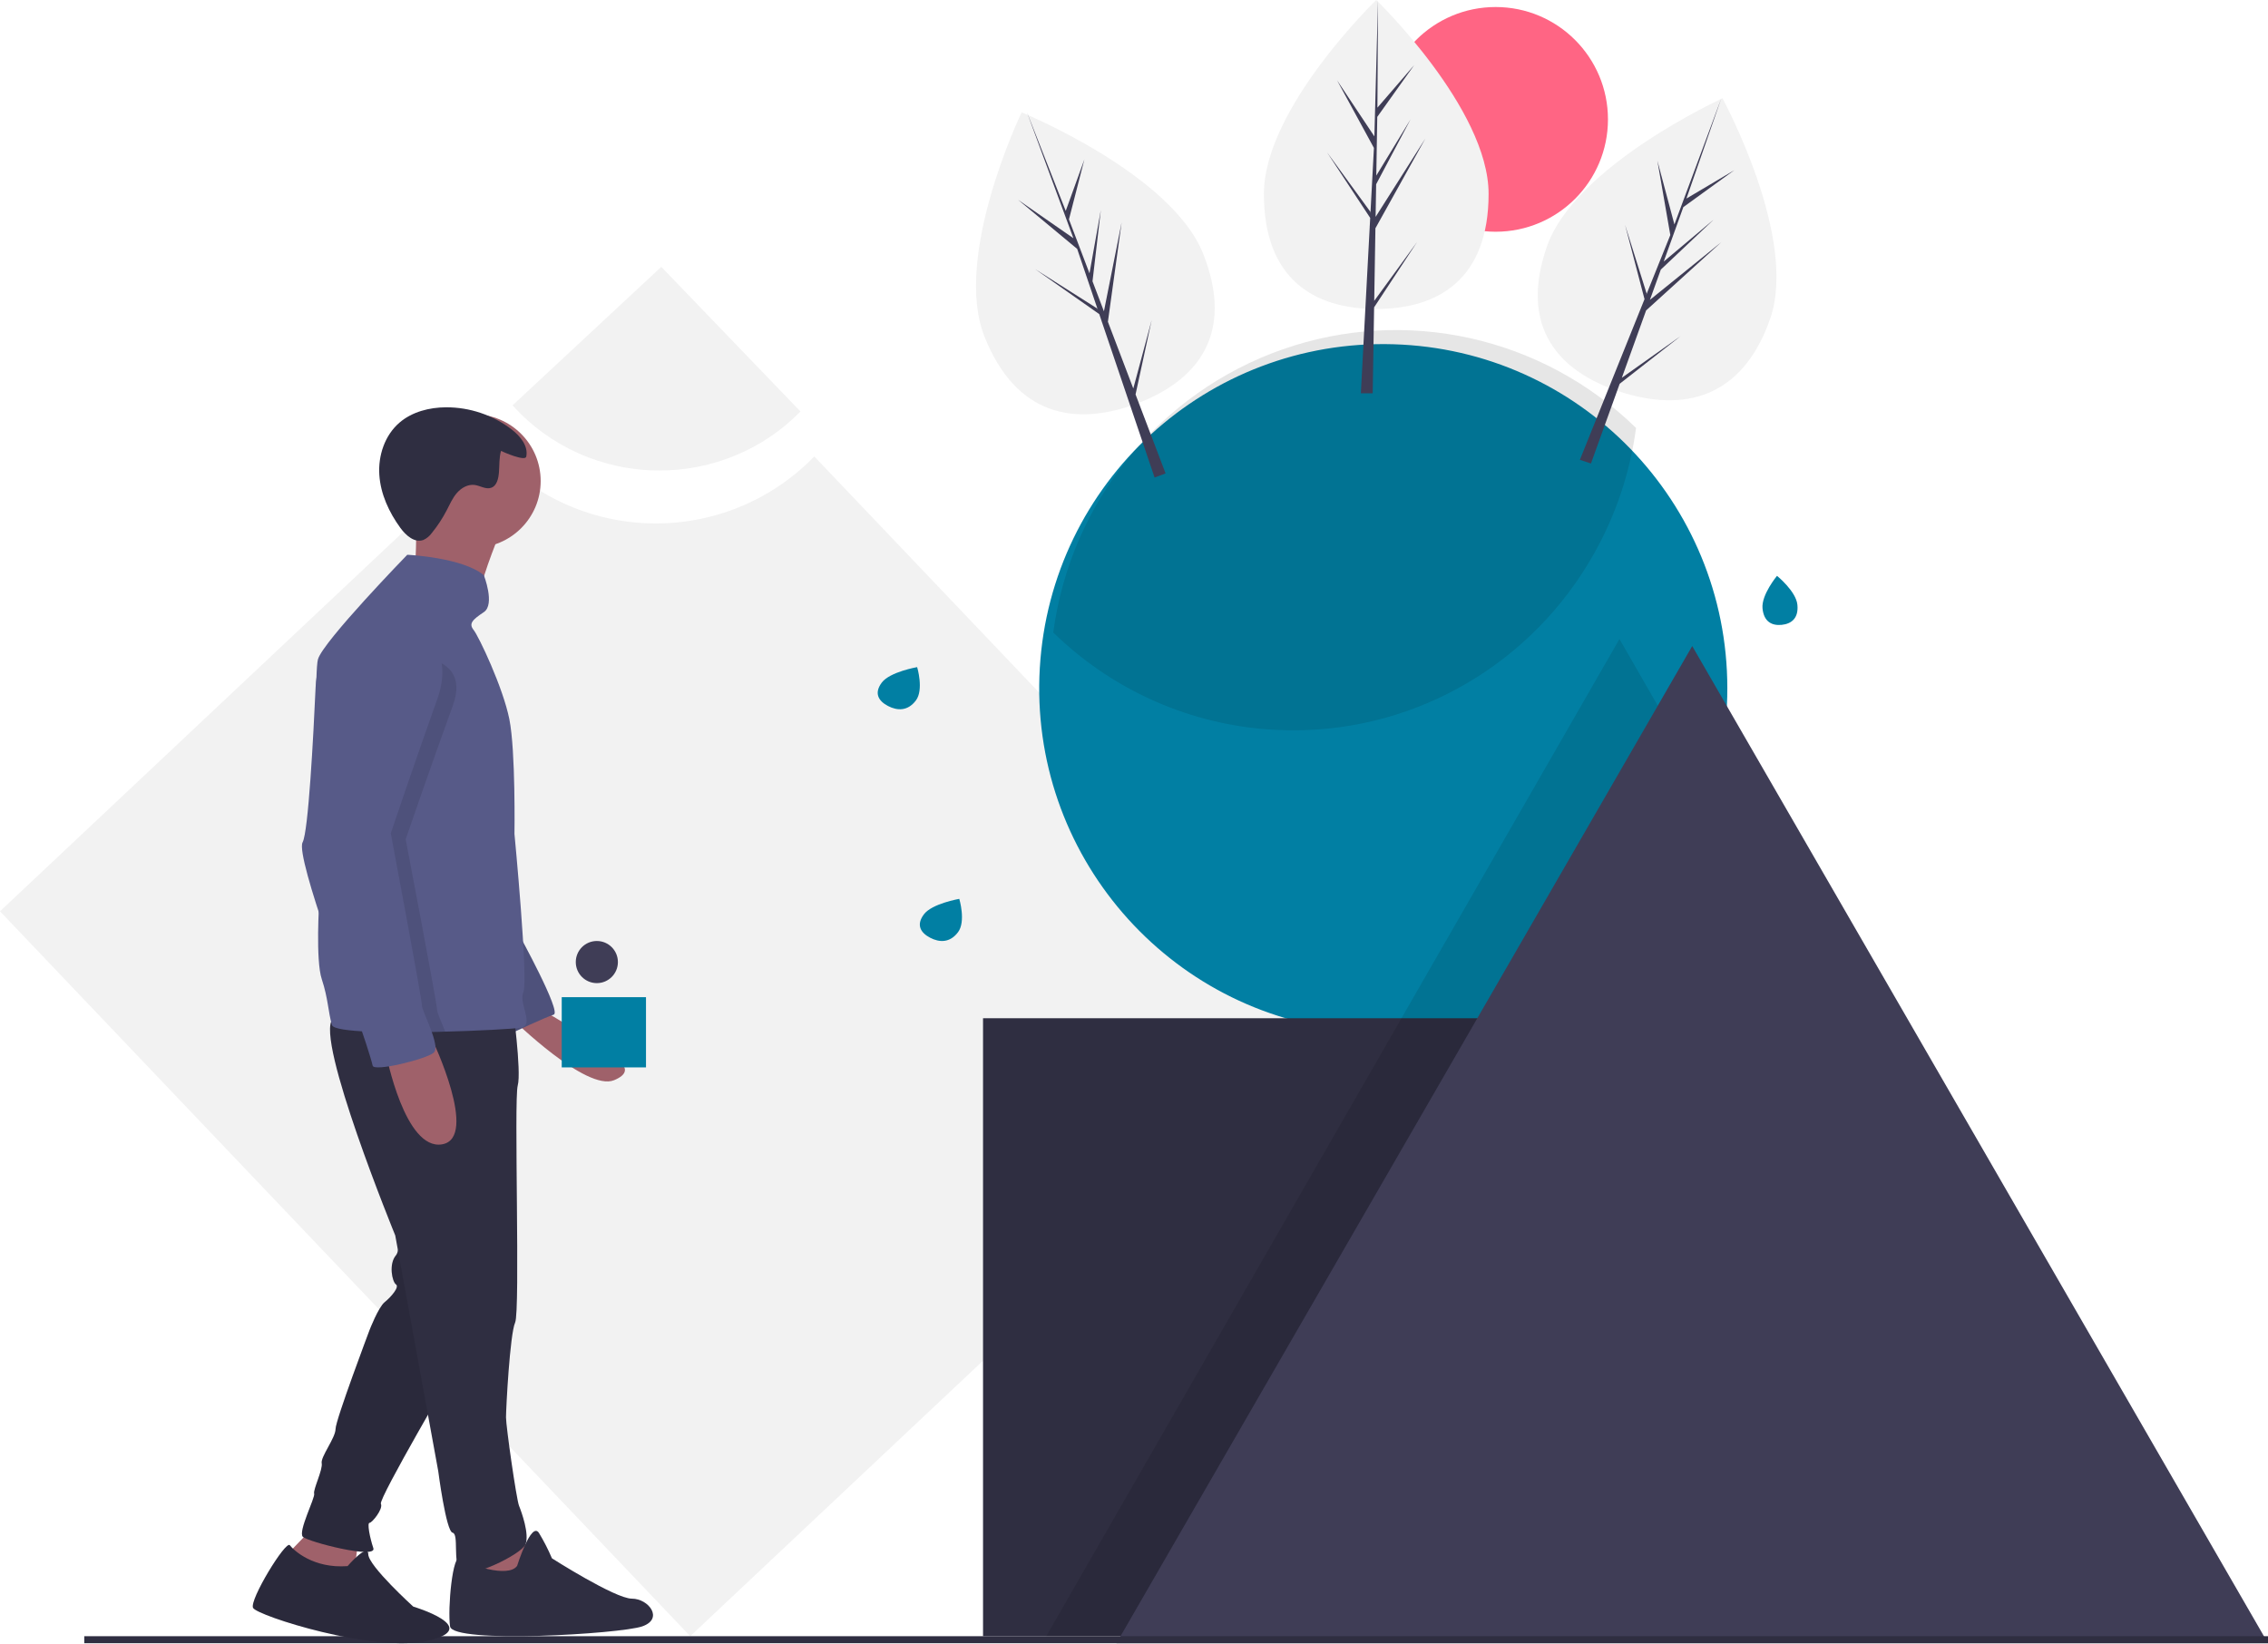
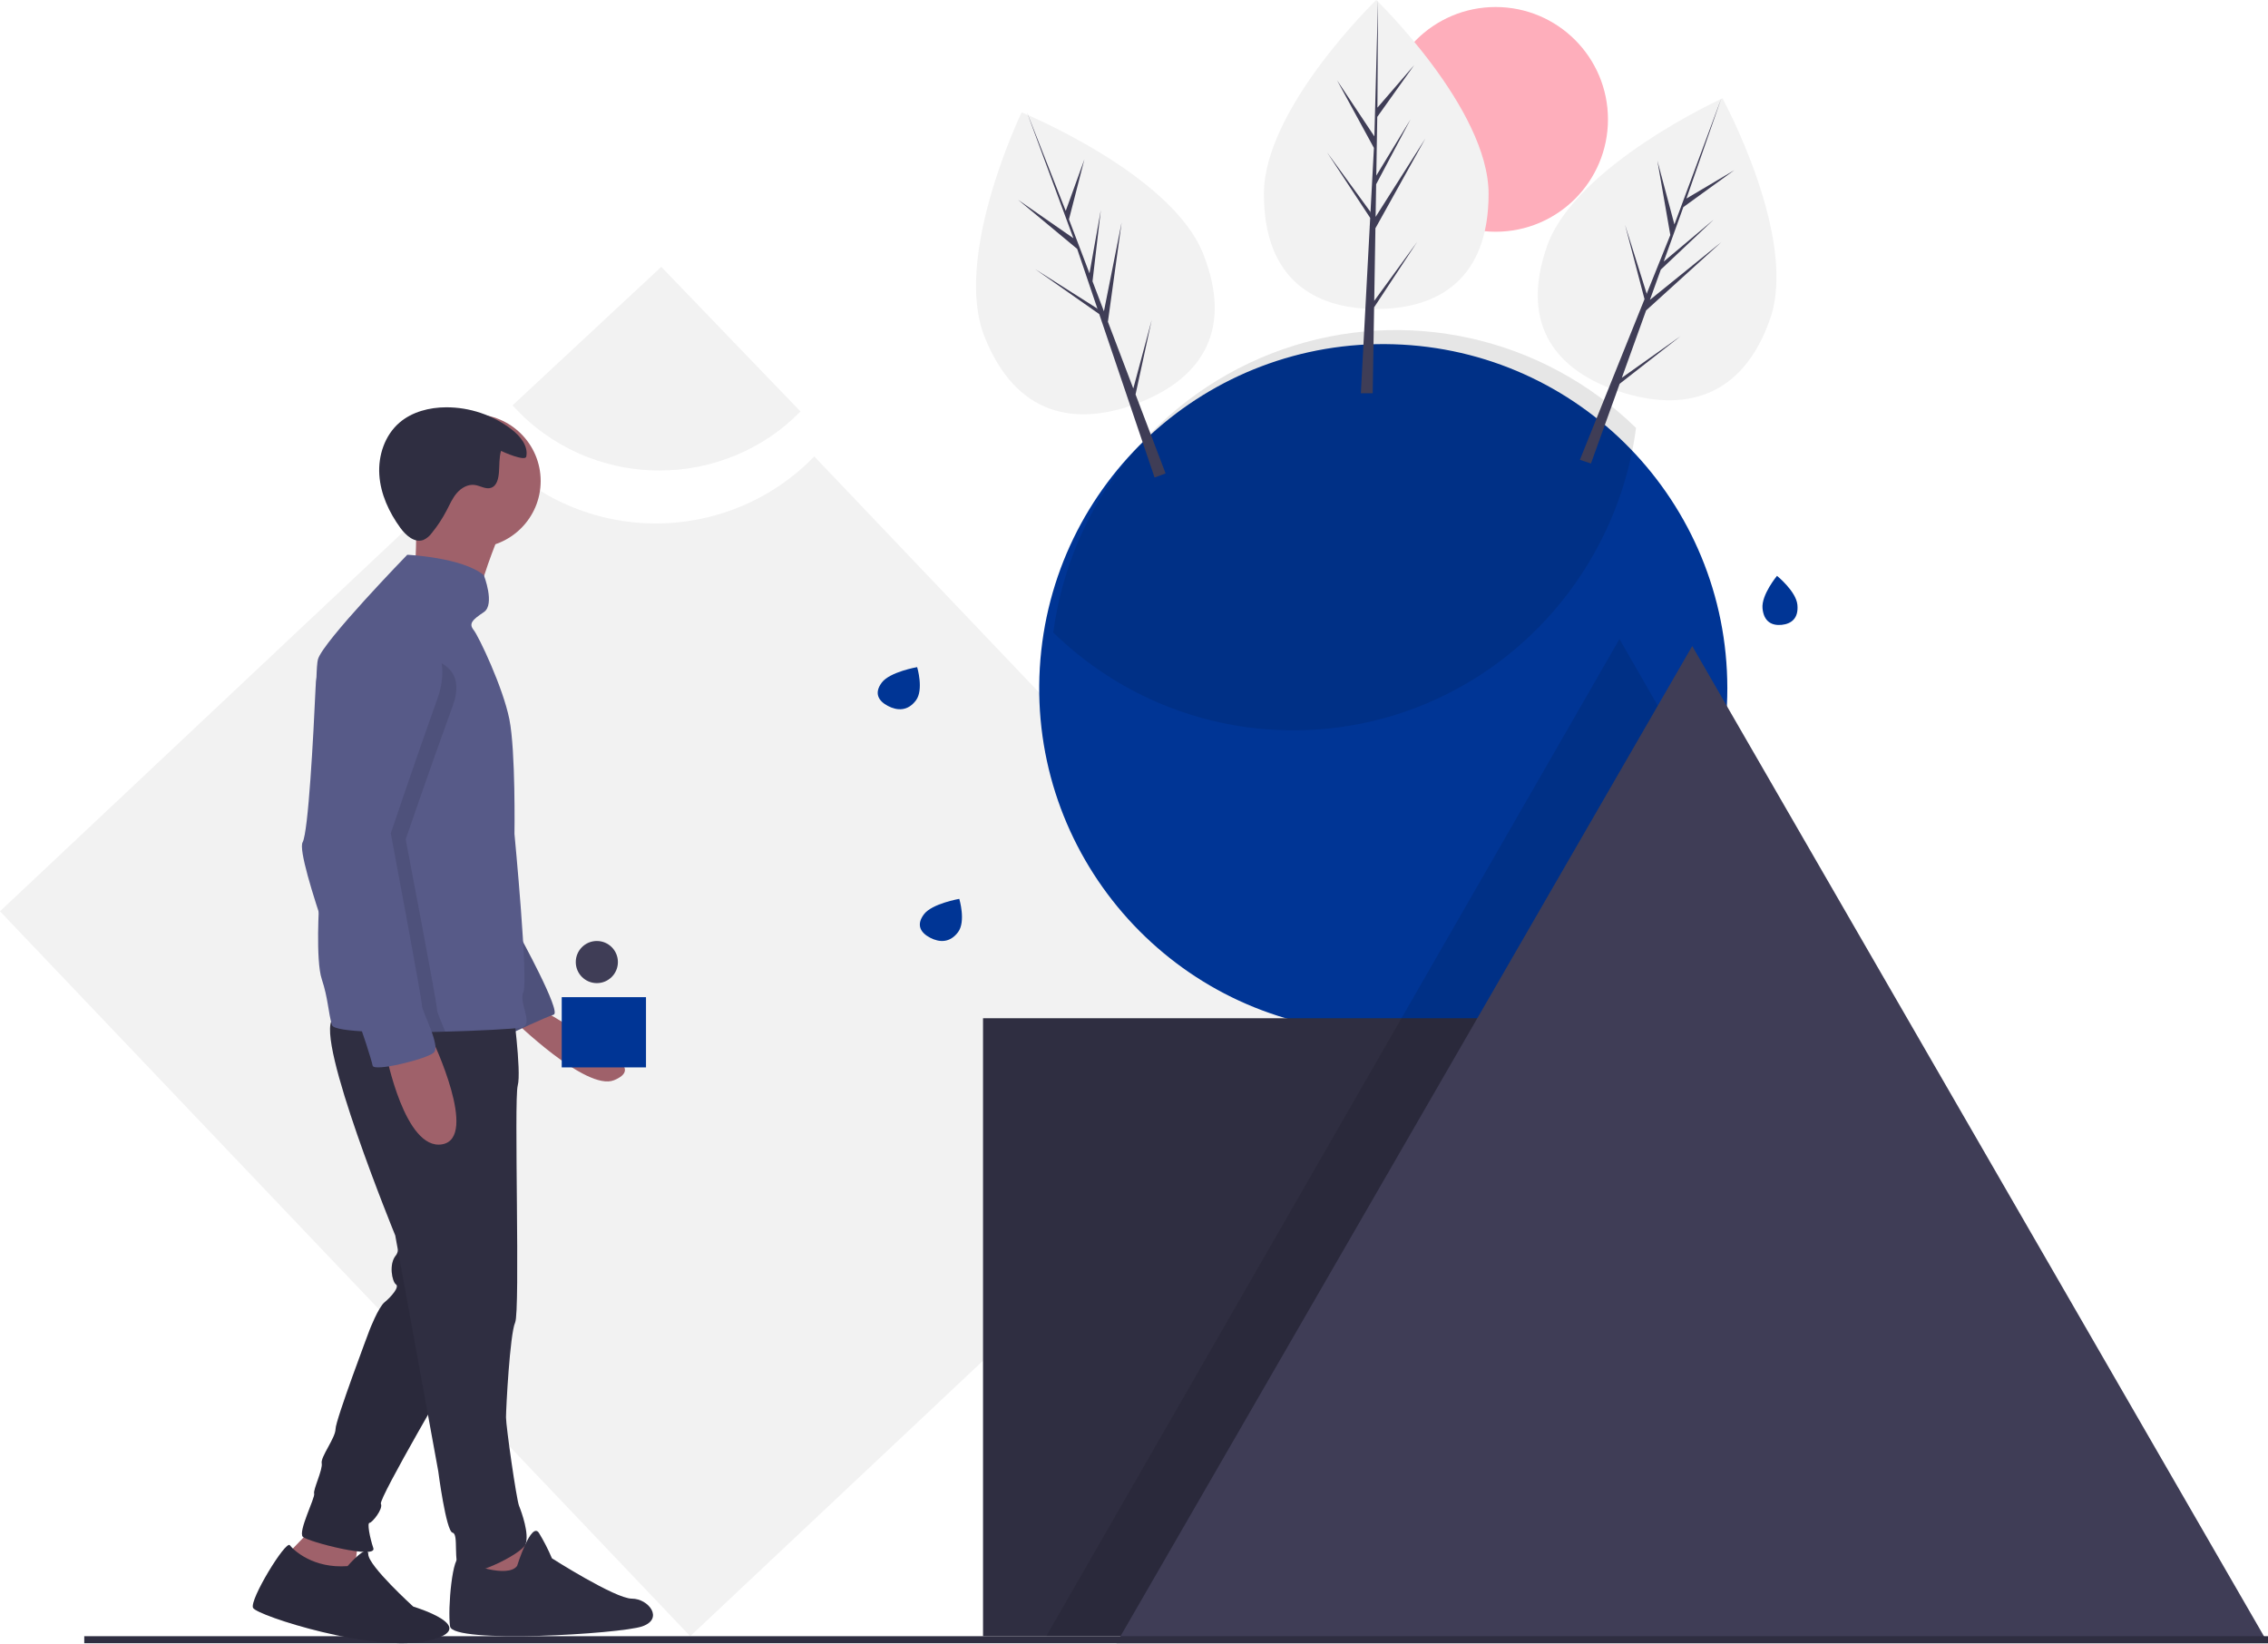
<svg xmlns="http://www.w3.org/2000/svg" width="323px" height="234px" viewBox="0 0 323 234" version="1.1">
-   <g id="empty-manage-resources--Guidelines" stroke="none" stroke-width="1" fill="none" fill-rule="evenodd">
-     <g id="empty-manage-resources--illustrations" transform="translate(-366, -35)" fill-rule="nonzero">
-       <g id="empty-manage-resources--empty-manage-resources" transform="translate(366, 35)">
-         <path d="M115.969,65 C109.898,71.266 101.467,74.723 92.717,74.533 C83.967,74.343 75.695,70.524 69.906,64 L0,129.772 L98.301,233 L192,144.842 L115.969,65 Z" id="empty-manage-resources--Path" fill="#F2F2F2" />
-         <path d="M93.912,67 C101.493,67.009 108.749,63.974 114,58.597 L94.178,38 L73,57.717 C78.289,63.626 85.908,67.008 93.912,67 Z" id="empty-manage-resources--Path" fill="#F2F2F2" />
-         <path d="M246,98 C246.013,111 240.855,123.471 231.664,132.663 C222.472,141.855 210.002,147.013 197.003,147 C196.724,147 196.445,146.997 196.165,146.991 C194.99,146.973 193.828,146.914 192.673,146.813 C166.278,144.473 146.526,121.57 148.086,95.116 C149.647,68.662 171.956,48.241 198.443,49.022 C224.931,49.802 245.999,71.5 246,98 L246,98 Z" id="empty-manage-resources--Path" fill="#017FA3" />
-         <path d="M227.062,78.755 C230.151,73.254 232.166,67.205 233,60.938 C219.64,47.927 200.175,43.605 182.646,49.757 C165.116,55.909 152.497,71.491 150,90.067 C158.09,97.968 168.623,102.82 179.833,103.81 C180.994,103.913 182.162,103.973 183.344,103.991 C183.625,103.997 183.905,104 184.186,104 C201.941,104.019 218.328,94.37 227.062,78.755 L227.062,78.755 Z" id="empty-manage-resources--Path" fill="#000000" opacity="0.1" />
-         <rect id="empty-manage-resources--Rectangle" fill="#2F2E41" x="140" y="145" width="80" height="88" />
-         <path d="M245,115.984 C238.821,130.549 226.048,141.245 210.67,144.731 L221.58,144.731 L221.58,233 L149,233 L189.732,162.149 L199.065,145.915 L199.745,144.731 L230.637,91 L245,115.984 Z" id="empty-manage-resources--Path" fill="#000000" opacity="0.1" />
-         <polygon id="empty-manage-resources--Path" fill="#3F3D56" points="241 92 282 163 323 234 241 234 159 234 200 163" />
-         <rect id="empty-manage-resources--Rectangle" fill="#2F2E41" x="12" y="233" width="311" height="1" />
-         <polygon id="empty-manage-resources--Path" fill="#9F616A" points="51 219.612 50.464 223.694 47.429 225 44.036 224.02 41.714 225 41 221.245 45.107 217" />
-         <path d="M49.501,223.02 C49.501,223.02 52.4,219.66 52.446,221.34 C52.492,223.02 58.848,228.781 58.848,228.781 C58.848,228.781 68.756,231.755 61.092,233.614 C53.427,235.472 36.603,230.082 36.042,228.967 C35.481,227.852 40.715,219.302 41.276,220.046 C41.837,220.789 44.641,223.391 49.501,223.02 Z" id="empty-manage-resources--Path" fill="#2F2E41" />
-         <path d="M56.395,169 C56.395,169 57.471,177.487 56.395,178.751 C55.319,180.015 55.857,182.543 56.395,182.905 C56.933,183.266 55.678,184.71 54.782,185.433 C53.885,186.155 52.63,189.405 52.63,189.405 C52.63,189.405 47.79,202.227 47.79,203.491 C47.79,204.755 45.639,207.463 45.818,208.366 C45.998,209.269 44.563,212.158 44.743,212.7 C44.922,213.242 42.412,218.117 43.129,218.84 C43.846,219.562 53.706,222.09 53.168,220.465 C52.63,218.84 52.272,216.853 52.63,216.853 C52.989,216.853 54.602,214.867 54.244,214.145 C53.885,213.422 65,194.462 65,194.462 L56.395,169 Z" id="empty-manage-resources--Path" fill="#2F2E41" />
-         <path d="M49.501,223.02 C49.501,223.02 52.4,219.66 52.446,221.34 C52.492,223.02 58.848,228.781 58.848,228.781 C58.848,228.781 68.756,231.755 61.092,233.614 C53.427,235.472 36.603,230.082 36.042,228.967 C35.481,227.852 40.715,219.302 41.276,220.046 C41.837,220.789 44.641,223.391 49.501,223.02 Z" id="empty-manage-resources--Path" fill="#000000" opacity="0.1" />
-         <path d="M56.395,169 C56.395,169 57.471,177.487 56.395,178.751 C55.319,180.015 55.857,182.543 56.395,182.905 C56.933,183.266 55.678,184.71 54.782,185.433 C53.885,186.155 52.63,189.405 52.63,189.405 C52.63,189.405 47.79,202.227 47.79,203.491 C47.79,204.755 45.639,207.463 45.818,208.366 C45.998,209.269 44.563,212.158 44.743,212.7 C44.922,213.242 42.412,218.117 43.129,218.84 C43.846,219.562 53.706,222.09 53.168,220.465 C52.63,218.84 52.272,216.853 52.63,216.853 C52.989,216.853 54.602,214.867 54.244,214.145 C53.885,213.422 65,194.462 65,194.462 L56.395,169 Z" id="empty-manage-resources--Path" fill="#000000" opacity="0.1" />
-         <polygon id="empty-manage-resources--Path" fill="#9F616A" points="74 218 76 223.015 75.091 230 69.273 229.642 66 226.776 66 220.687" />
-         <path d="M73.645,222.984 C73.645,222.984 75.665,216.519 76.767,218.315 C77.465,219.468 78.079,220.668 78.603,221.906 C78.603,221.906 87.602,227.653 89.989,227.653 C92.377,227.653 94.581,230.526 91.459,231.603 C88.337,232.68 64.463,234.117 64.096,231.603 C63.728,229.089 64.463,221.009 65.565,221.906 C66.667,222.804 72.36,224.78 73.645,222.984 Z" id="empty-manage-resources--Path" fill="#2F2E41" />
-         <path d="M77.524,144 C77.524,144 85.832,148.884 86.209,149.537 C86.586,150.189 91.407,152.194 87.449,153.825 C83.49,155.456 73,145.141 73,145.141 L77.524,144 Z" id="empty-manage-resources--Path" fill="#9F616A" />
-         <path d="M73.874,133 C73.874,133 80.006,144.128 78.856,144.487 C77.707,144.846 73.108,147 73.108,147 L71,135.692 L73.874,133 Z" id="empty-manage-resources--Path" fill="#575A88" />
-         <path d="M73.874,133 C73.874,133 80.006,144.128 78.856,144.487 C77.707,144.846 73.108,147 73.108,147 L71,135.692 L73.874,133 Z" id="empty-manage-resources--Path" fill="#000000" opacity="0.1" />
-         <path d="M72.991,143.088 C72.991,143.088 74.29,152.576 73.733,154.583 C73.177,156.59 74.105,186.695 73.362,188.337 C72.62,189.979 72.063,200.562 72.063,201.839 C72.063,203.116 73.548,213.516 73.919,214.428 C74.29,215.341 75.404,218.442 74.847,219.902 C74.29,221.362 66.682,225.011 65.568,223.733 C64.455,222.456 65.383,218.442 64.455,218.26 C63.527,218.077 62.413,209.502 62.413,209.502 L56.29,175.93 C56.29,175.93 44.784,147.832 47.382,145.095 C49.98,142.358 72.991,143.088 72.991,143.088 Z" id="empty-manage-resources--Path" fill="#2F2E41" />
-         <circle id="empty-manage-resources--Oval" fill="#9F616A" cx="67.5" cy="68.5" r="9.5" />
-         <path d="M71,76.378 C71,76.378 67.858,84.01 68.251,85.645 C68.643,87.28 59.02,82.738 59.02,82.738 C59.02,82.738 59.609,73.834 59.02,71.472 C58.431,69.11 71,76.378 71,76.378 Z" id="empty-manage-resources--Path" fill="#9F616A" />
-         <path d="M45.399,125.943 C45.439,127.466 45.464,128.374 45.464,128.374 C45.464,128.374 44.919,136.724 45.828,139.446 C46.736,142.169 46.736,144.166 47.281,145.981 C47.441,146.509 49.616,146.793 52.671,146.918 C55.473,147.032 59.015,147.016 62.415,146.938 C68.045,146.807 73.293,146.506 74.176,146.344 C76.175,145.981 73.813,142.895 74.54,141.262 C75.267,139.628 73.268,118.753 73.268,118.753 C73.268,118.753 73.449,106.954 72.541,102.416 C71.632,97.878 68.179,90.617 67.453,89.71 C66.726,88.802 67.271,88.258 68.906,87.168 C70.542,86.079 68.906,81.904 68.906,81.904 C65.817,79.363 58.003,79 58.003,79 C58.003,79 46.009,91.343 45.282,93.885 C44.843,95.42 45.001,107.688 45.193,117.159 C45.268,120.723 45.346,123.892 45.399,125.943 Z" id="empty-manage-resources--Path" fill="#575A88" />
-         <path d="M61.545,148 C61.545,148 68.266,162.056 62.96,162.957 C57.653,163.858 55,150.163 55,150.163 L61.545,148 Z" id="empty-manage-resources--Path" fill="#9F616A" />
-         <path d="M74.948,65.026 C75.262,63.516 74.097,62.104 72.87,61.155 C70.198,59.103 66.911,57.992 63.529,58 C61.151,58.013 58.696,58.636 56.898,60.179 C54.801,61.979 53.844,64.865 54.021,67.608 C54.197,70.35 55.401,72.952 57.025,75.18 C57.805,76.25 59.057,77.357 60.302,76.89 C60.79,76.664 61.208,76.314 61.515,75.876 C62.314,74.894 63.01,73.834 63.593,72.713 C64.039,71.854 64.425,70.95 65.057,70.215 C65.688,69.48 66.638,68.928 67.603,69.06 C68.401,69.169 69.183,69.725 69.943,69.463 C70.789,69.173 70.994,68.101 71.061,67.217 C71.135,66.247 71.082,65.124 71.354,64.208 C71.651,64.365 74.802,65.749 74.948,65.026 Z" id="empty-manage-resources--Path" fill="#2F2E41" />
-         <path d="M45.964,125.974 C48.052,133.295 52.841,145.633 53.116,146.164 C53.185,146.3 53.293,146.566 53.425,146.918 C56.3,147.032 59.933,147.016 63.422,146.938 C62.881,145.564 62.251,144.237 62.251,143.808 C62.251,142.901 57.776,119.519 57.776,119.519 C57.776,119.519 61.319,109.188 64.488,100.488 C67.658,91.787 55.073,93.509 55.073,93.509 C48.361,91.878 47.15,94.687 47.15,94.687 C47.15,94.687 46.559,109.967 45.753,117.203 C45.546,119.057 45.326,120.382 45.099,120.788 C44.8,121.319 45.203,123.317 45.964,125.974 Z" id="empty-manage-resources--Path" fill="#000000" opacity="0.1" />
-         <path d="M56.948,87.222 C56.948,87.222 65.443,90.695 62.304,99.47 C59.164,108.244 55.655,118.664 55.655,118.664 C55.655,118.664 60.088,142.245 60.088,143.159 C60.088,144.073 62.858,149.009 61.75,149.923 C60.642,150.837 53.255,152.665 53.07,151.751 C52.885,150.837 51.408,146.267 51.039,145.536 C50.669,144.804 41.99,121.954 43.098,119.943 C43.913,118.464 44.628,104.907 44.949,97.849 C45.1,93.752 47.424,90.039 51.061,88.079 C52.783,87.176 54.787,86.687 56.948,87.222 Z" id="empty-manage-resources--Path" fill="#575A88" />
-         <rect id="empty-manage-resources--Rectangle" fill="#017FA3" x="80" y="142" width="12" height="10" />
-         <circle id="empty-manage-resources--Oval" fill="#3F3D56" cx="85" cy="137" r="3" />
-         <circle id="empty-manage-resources--Oval" fill="#FF6584" cx="213" cy="17" r="16" />
-         <path d="M212,27.607 C212,39.758 204.837,44 196,44 C187.163,44 180,39.758 180,27.607 C180,15.457 196,0 196,0 C196,0 212,15.457 212,27.607 Z" id="empty-manage-resources--Path" fill="#F2F2F2" />
-         <polygon id="empty-manage-resources--Path" fill="#3F3D56" points="195.712 42.844 195.882 32.506 203 19.716 195.909 30.884 195.986 26.236 200.892 16.982 196.007 25.006 196.007 25.006 196.145 16.645 201.398 9.278 196.167 15.33 196.253 0 195.71 20.294 195.755 19.457 190.414 11.428 195.669 21.064 195.171 30.402 195.157 30.154 189 21.704 195.138 31.029 195.076 32.197 195.065 32.215 195.07 32.31 193.807 56 195.494 56 195.696 43.764 201.819 34.461" />
-         <path d="M252.109,45.361 C248.102,56.905 239.583,58.64 230.8,55.808 C222.017,52.975 216.296,46.648 220.303,35.103 C224.31,23.558 245.311,14 245.311,14 C245.311,14 256.116,33.816 252.109,45.361 Z" id="empty-manage-resources--Path" fill="#F2F2F2" />
-         <polygon id="empty-manage-resources--Path" fill="#3F3D56" points="230.977 53.796 234.433 44.206 245.172 34.458 234.975 42.701 236.529 38.389 244.07 31.262 236.94 37.248 236.94 37.248 239.735 29.492 247 24.231 240.175 28.272 245.143 14 238.165 32.763 238.473 31.995 236.034 22.87 237.88 33.468 234.438 42.025 234.503 41.789 231.434 32.021 234.206 42.6 233.776 43.67 233.76 43.683 233.734 43.774 225 65.483 226.579 66 230.669 54.649 239.366 47.849" />
-         <path d="M171.362,36.164 C175.887,47.618 170.488,54.242 161.88,57.479 C153.272,60.717 144.714,59.342 140.19,47.888 C135.666,36.433 145.497,16 145.497,16 C145.497,16 166.838,24.71 171.362,36.164 Z" id="empty-manage-resources--Path" fill="#F2F2F2" />
-         <polygon id="empty-manage-resources--Path" fill="#3F3D56" points="161.399 55.324 157.784 45.821 159.737 31.677 157.217 44.331 155.591 40.058 156.777 29.909 155.161 38.927 155.161 38.927 152.237 31.242 154.435 22.696 151.777 30.034 146.26 16 153.165 34.726 152.901 33.946 145 28.458 153.408 35.444 156.354 44.145 156.25 43.924 147.436 38.334 156.552 44.73 156.92 45.818 156.916 45.838 156.956 45.924 164.43 68 166 67.417 161.721 56.169 164.022 45.555" />
-         <path d="M136.44,132.744 C135.293,134.272 133.805,134.236 132.463,133.534 C131.121,132.831 130.434,131.728 131.581,130.2 C132.728,128.672 136.617,128 136.617,128 C136.617,128 137.587,131.216 136.44,132.744 Z" id="empty-manage-resources--Path" fill="#017FA3" />
-         <path d="M255.979,86.127 C256.164,88.054 255.116,88.84 253.744,88.98 C252.372,89.119 251.196,88.56 251.011,86.632 C250.826,84.705 253.075,82 253.075,82 C253.075,82 255.794,84.199 255.979,86.127 Z" id="empty-manage-resources--Path" fill="#017FA3" />
-         <path d="M130.44,99.744 C129.293,101.272 127.805,101.236 126.463,100.534 C125.121,99.831 124.434,98.728 125.581,97.2 C126.728,95.672 130.617,95 130.617,95 C130.617,95 131.587,98.216 130.44,99.744 Z" id="empty-manage-resources--Path" fill="#017FA3" />
+   <g id="Guidelines" stroke="none" stroke-width="1" fill="none" fill-rule="evenodd">
+     <g id="illustrations" transform="translate(-366, -35)" fill-rule="nonzero">
+       <g id="empty-manage-resources" transform="translate(366, 35)">
+         <path d="M115.969,65 C109.898,71.266 101.467,74.723 92.717,74.533 C83.967,74.343 75.695,70.524 69.906,64 L0,129.772 L98.301,233 L192,144.842 L115.969,65 Z" id="Path" fill="#F2F2F2" />
+         <path d="M93.912,67 C101.493,67.009 108.749,63.974 114,58.597 L94.178,38 L73,57.717 C78.289,63.626 85.908,67.008 93.912,67 Z" id="Path" fill="#F2F2F2" />
+         <path d="M246,98 C246.013,111 240.855,123.471 231.664,132.663 C222.472,141.855 210.002,147.013 197.003,147 C196.724,147 196.445,146.997 196.165,146.991 C194.99,146.973 193.828,146.914 192.673,146.813 C166.278,144.473 146.526,121.57 148.086,95.116 C149.647,68.662 171.956,48.241 198.443,49.022 C224.931,49.802 245.999,71.5 246,98 L246,98 Z" id="Path" fill="#003595" />
+         <path d="M227.062,78.755 C230.151,73.254 232.166,67.205 233,60.938 C219.64,47.927 200.175,43.605 182.646,49.757 C165.116,55.909 152.497,71.491 150,90.067 C158.09,97.968 168.623,102.82 179.833,103.81 C180.994,103.913 182.162,103.973 183.344,103.991 C183.625,103.997 183.905,104 184.186,104 C201.941,104.019 218.328,94.37 227.062,78.755 L227.062,78.755 Z" id="Path" fill="#000000" opacity="0.1" />
+         <rect id="Rectangle" fill="#2F2E41" x="140" y="145" width="80" height="88" />
+         <path d="M245,115.984 C238.821,130.549 226.048,141.245 210.67,144.731 L221.58,144.731 L221.58,233 L149,233 L189.732,162.149 L199.065,145.915 L199.745,144.731 L230.637,91 L245,115.984 Z" id="Path" fill="#000000" opacity="0.1" />
+         <polygon id="Path" fill="#3F3D56" points="241 92 282 163 323 234 241 234 159 234 200 163" />
+         <rect id="Rectangle" fill="#2F2E41" x="12" y="233" width="311" height="1" />
+         <polygon id="Path" fill="#9F616A" points="51 219.612 50.464 223.694 47.429 225 44.036 224.02 41.714 225 41 221.245 45.107 217" />
+         <path d="M49.501,223.02 C49.501,223.02 52.4,219.66 52.446,221.34 C52.492,223.02 58.848,228.781 58.848,228.781 C58.848,228.781 68.756,231.755 61.092,233.614 C53.427,235.472 36.603,230.082 36.042,228.967 C35.481,227.852 40.715,219.302 41.276,220.046 C41.837,220.789 44.641,223.391 49.501,223.02 Z" id="Path" fill="#2F2E41" />
+         <path d="M56.395,169 C56.395,169 57.471,177.487 56.395,178.751 C55.319,180.015 55.857,182.543 56.395,182.905 C56.933,183.266 55.678,184.71 54.782,185.433 C53.885,186.155 52.63,189.405 52.63,189.405 C52.63,189.405 47.79,202.227 47.79,203.491 C47.79,204.755 45.639,207.463 45.818,208.366 C45.998,209.269 44.563,212.158 44.743,212.7 C44.922,213.242 42.412,218.117 43.129,218.84 C43.846,219.562 53.706,222.09 53.168,220.465 C52.63,218.84 52.272,216.853 52.63,216.853 C52.989,216.853 54.602,214.867 54.244,214.145 C53.885,213.422 65,194.462 65,194.462 L56.395,169 Z" id="Path" fill="#2F2E41" />
+         <path d="M49.501,223.02 C49.501,223.02 52.4,219.66 52.446,221.34 C52.492,223.02 58.848,228.781 58.848,228.781 C58.848,228.781 68.756,231.755 61.092,233.614 C53.427,235.472 36.603,230.082 36.042,228.967 C35.481,227.852 40.715,219.302 41.276,220.046 C41.837,220.789 44.641,223.391 49.501,223.02 Z" id="Path" fill="#000000" opacity="0.1" />
+         <path d="M56.395,169 C56.395,169 57.471,177.487 56.395,178.751 C55.319,180.015 55.857,182.543 56.395,182.905 C56.933,183.266 55.678,184.71 54.782,185.433 C53.885,186.155 52.63,189.405 52.63,189.405 C52.63,189.405 47.79,202.227 47.79,203.491 C47.79,204.755 45.639,207.463 45.818,208.366 C45.998,209.269 44.563,212.158 44.743,212.7 C44.922,213.242 42.412,218.117 43.129,218.84 C43.846,219.562 53.706,222.09 53.168,220.465 C52.63,218.84 52.272,216.853 52.63,216.853 C52.989,216.853 54.602,214.867 54.244,214.145 C53.885,213.422 65,194.462 65,194.462 L56.395,169 Z" id="Path" fill="#000000" opacity="0.1" />
+         <polygon id="Path" fill="#9F616A" points="74 218 76 223.015 75.091 230 69.273 229.642 66 226.776 66 220.687" />
+         <path d="M73.645,222.984 C73.645,222.984 75.665,216.519 76.767,218.315 C77.465,219.468 78.079,220.668 78.603,221.906 C78.603,221.906 87.602,227.653 89.989,227.653 C92.377,227.653 94.581,230.526 91.459,231.603 C88.337,232.68 64.463,234.117 64.096,231.603 C63.728,229.089 64.463,221.009 65.565,221.906 C66.667,222.804 72.36,224.78 73.645,222.984 Z" id="Path" fill="#2F2E41" />
+         <path d="M77.524,144 C77.524,144 85.832,148.884 86.209,149.537 C86.586,150.189 91.407,152.194 87.449,153.825 C83.49,155.456 73,145.141 73,145.141 L77.524,144 Z" id="Path" fill="#9F616A" />
+         <path d="M73.874,133 C73.874,133 80.006,144.128 78.856,144.487 C77.707,144.846 73.108,147 73.108,147 L71,135.692 L73.874,133 Z" id="Path" fill="#575A88" />
+         <path d="M73.874,133 C73.874,133 80.006,144.128 78.856,144.487 C77.707,144.846 73.108,147 73.108,147 L71,135.692 L73.874,133 Z" id="Path" fill="#000000" opacity="0.1" />
+         <path d="M72.991,143.088 C72.991,143.088 74.29,152.576 73.733,154.583 C73.177,156.59 74.105,186.695 73.362,188.337 C72.62,189.979 72.063,200.562 72.063,201.839 C72.063,203.116 73.548,213.516 73.919,214.428 C74.29,215.341 75.404,218.442 74.847,219.902 C74.29,221.362 66.682,225.011 65.568,223.733 C64.455,222.456 65.383,218.442 64.455,218.26 C63.527,218.077 62.413,209.502 62.413,209.502 L56.29,175.93 C56.29,175.93 44.784,147.832 47.382,145.095 C49.98,142.358 72.991,143.088 72.991,143.088 Z" id="Path" fill="#2F2E41" />
+         <circle id="Oval" fill="#9F616A" cx="67.5" cy="68.5" r="9.5" />
+         <path d="M71,76.378 C71,76.378 67.858,84.01 68.251,85.645 C68.643,87.28 59.02,82.738 59.02,82.738 C59.02,82.738 59.609,73.834 59.02,71.472 C58.431,69.11 71,76.378 71,76.378 Z" id="Path" fill="#9F616A" />
+         <path d="M45.399,125.943 C45.439,127.466 45.464,128.374 45.464,128.374 C45.464,128.374 44.919,136.724 45.828,139.446 C46.736,142.169 46.736,144.166 47.281,145.981 C47.441,146.509 49.616,146.793 52.671,146.918 C55.473,147.032 59.015,147.016 62.415,146.938 C68.045,146.807 73.293,146.506 74.176,146.344 C76.175,145.981 73.813,142.895 74.54,141.262 C75.267,139.628 73.268,118.753 73.268,118.753 C73.268,118.753 73.449,106.954 72.541,102.416 C71.632,97.878 68.179,90.617 67.453,89.71 C66.726,88.802 67.271,88.258 68.906,87.168 C70.542,86.079 68.906,81.904 68.906,81.904 C65.817,79.363 58.003,79 58.003,79 C58.003,79 46.009,91.343 45.282,93.885 C44.843,95.42 45.001,107.688 45.193,117.159 C45.268,120.723 45.346,123.892 45.399,125.943 Z" id="Path" fill="#575A88" />
+         <path d="M61.545,148 C61.545,148 68.266,162.056 62.96,162.957 C57.653,163.858 55,150.163 55,150.163 L61.545,148 Z" id="Path" fill="#9F616A" />
+         <path d="M74.948,65.026 C75.262,63.516 74.097,62.104 72.87,61.155 C70.198,59.103 66.911,57.992 63.529,58 C61.151,58.013 58.696,58.636 56.898,60.179 C54.801,61.979 53.844,64.865 54.021,67.608 C54.197,70.35 55.401,72.952 57.025,75.18 C57.805,76.25 59.057,77.357 60.302,76.89 C60.79,76.664 61.208,76.314 61.515,75.876 C62.314,74.894 63.01,73.834 63.593,72.713 C64.039,71.854 64.425,70.95 65.057,70.215 C65.688,69.48 66.638,68.928 67.603,69.06 C68.401,69.169 69.183,69.725 69.943,69.463 C70.789,69.173 70.994,68.101 71.061,67.217 C71.135,66.247 71.082,65.124 71.354,64.208 C71.651,64.365 74.802,65.749 74.948,65.026 Z" id="Path" fill="#2F2E41" />
+         <path d="M45.964,125.974 C48.052,133.295 52.841,145.633 53.116,146.164 C53.185,146.3 53.293,146.566 53.425,146.918 C56.3,147.032 59.933,147.016 63.422,146.938 C62.881,145.564 62.251,144.237 62.251,143.808 C62.251,142.901 57.776,119.519 57.776,119.519 C57.776,119.519 61.319,109.188 64.488,100.488 C67.658,91.787 55.073,93.509 55.073,93.509 C48.361,91.878 47.15,94.687 47.15,94.687 C47.15,94.687 46.559,109.967 45.753,117.203 C45.546,119.057 45.326,120.382 45.099,120.788 C44.8,121.319 45.203,123.317 45.964,125.974 Z" id="Path" fill="#000000" opacity="0.1" />
+         <path d="M56.948,87.222 C56.948,87.222 65.443,90.695 62.304,99.47 C59.164,108.244 55.655,118.664 55.655,118.664 C55.655,118.664 60.088,142.245 60.088,143.159 C60.088,144.073 62.858,149.009 61.75,149.923 C60.642,150.837 53.255,152.665 53.07,151.751 C52.885,150.837 51.408,146.267 51.039,145.536 C50.669,144.804 41.99,121.954 43.098,119.943 C43.913,118.464 44.628,104.907 44.949,97.849 C45.1,93.752 47.424,90.039 51.061,88.079 C52.783,87.176 54.787,86.687 56.948,87.222 Z" id="Path" fill="#575A88" />
+         <rect id="Rectangle" fill="#003595" x="80" y="142" width="12" height="10" />
+         <circle id="Oval" fill="#3F3D56" cx="85" cy="137" r="3" />
+         <circle id="Oval" fill="#FEAEBB" cx="213" cy="17" r="16" />
+         <path d="M212,27.607 C212,39.758 204.837,44 196,44 C187.163,44 180,39.758 180,27.607 C180,15.457 196,0 196,0 C196,0 212,15.457 212,27.607 Z" id="Path" fill="#F2F2F2" />
+         <polygon id="Path" fill="#3F3D56" points="195.712 42.844 195.882 32.506 203 19.716 195.909 30.884 195.986 26.236 200.892 16.982 196.007 25.006 196.007 25.006 196.145 16.645 201.398 9.278 196.167 15.33 196.253 0 195.71 20.294 195.755 19.457 190.414 11.428 195.669 21.064 195.171 30.402 195.157 30.154 189 21.704 195.138 31.029 195.076 32.197 195.065 32.215 195.07 32.31 193.807 56 195.494 56 195.696 43.764 201.819 34.461" />
+         <path d="M252.109,45.361 C248.102,56.905 239.583,58.64 230.8,55.808 C222.017,52.975 216.296,46.648 220.303,35.103 C224.31,23.558 245.311,14 245.311,14 C245.311,14 256.116,33.816 252.109,45.361 Z" id="Path" fill="#F2F2F2" />
+         <polygon id="Path" fill="#3F3D56" points="230.977 53.796 234.433 44.206 245.172 34.458 234.975 42.701 236.529 38.389 244.07 31.262 236.94 37.248 236.94 37.248 239.735 29.492 247 24.231 240.175 28.272 245.143 14 238.165 32.763 238.473 31.995 236.034 22.87 237.88 33.468 234.438 42.025 234.503 41.789 231.434 32.021 234.206 42.6 233.776 43.67 233.76 43.683 233.734 43.774 225 65.483 226.579 66 230.669 54.649 239.366 47.849" />
+         <path d="M171.362,36.164 C175.887,47.618 170.488,54.242 161.88,57.479 C153.272,60.717 144.714,59.342 140.19,47.888 C135.666,36.433 145.497,16 145.497,16 C145.497,16 166.838,24.71 171.362,36.164 Z" id="Path" fill="#F2F2F2" />
+         <polygon id="Path" fill="#3F3D56" points="161.399 55.324 157.784 45.821 159.737 31.677 157.217 44.331 155.591 40.058 156.777 29.909 155.161 38.927 155.161 38.927 152.237 31.242 154.435 22.696 151.777 30.034 146.26 16 153.165 34.726 152.901 33.946 145 28.458 153.408 35.444 156.354 44.145 156.25 43.924 147.436 38.334 156.552 44.73 156.92 45.818 156.916 45.838 156.956 45.924 164.43 68 166 67.417 161.721 56.169 164.022 45.555" />
+         <path d="M136.44,132.744 C135.293,134.272 133.805,134.236 132.463,133.534 C131.121,132.831 130.434,131.728 131.581,130.2 C132.728,128.672 136.617,128 136.617,128 C136.617,128 137.587,131.216 136.44,132.744 Z" id="Path" fill="#003595" />
+         <path d="M255.979,86.127 C256.164,88.054 255.116,88.84 253.744,88.98 C252.372,89.119 251.196,88.56 251.011,86.632 C250.826,84.705 253.075,82 253.075,82 C253.075,82 255.794,84.199 255.979,86.127 Z" id="Path" fill="#003595" />
+         <path d="M130.44,99.744 C129.293,101.272 127.805,101.236 126.463,100.534 C125.121,99.831 124.434,98.728 125.581,97.2 C126.728,95.672 130.617,95 130.617,95 C130.617,95 131.587,98.216 130.44,99.744 Z" id="Path" fill="#003595" />
      </g>
    </g>
  </g>
</svg>
